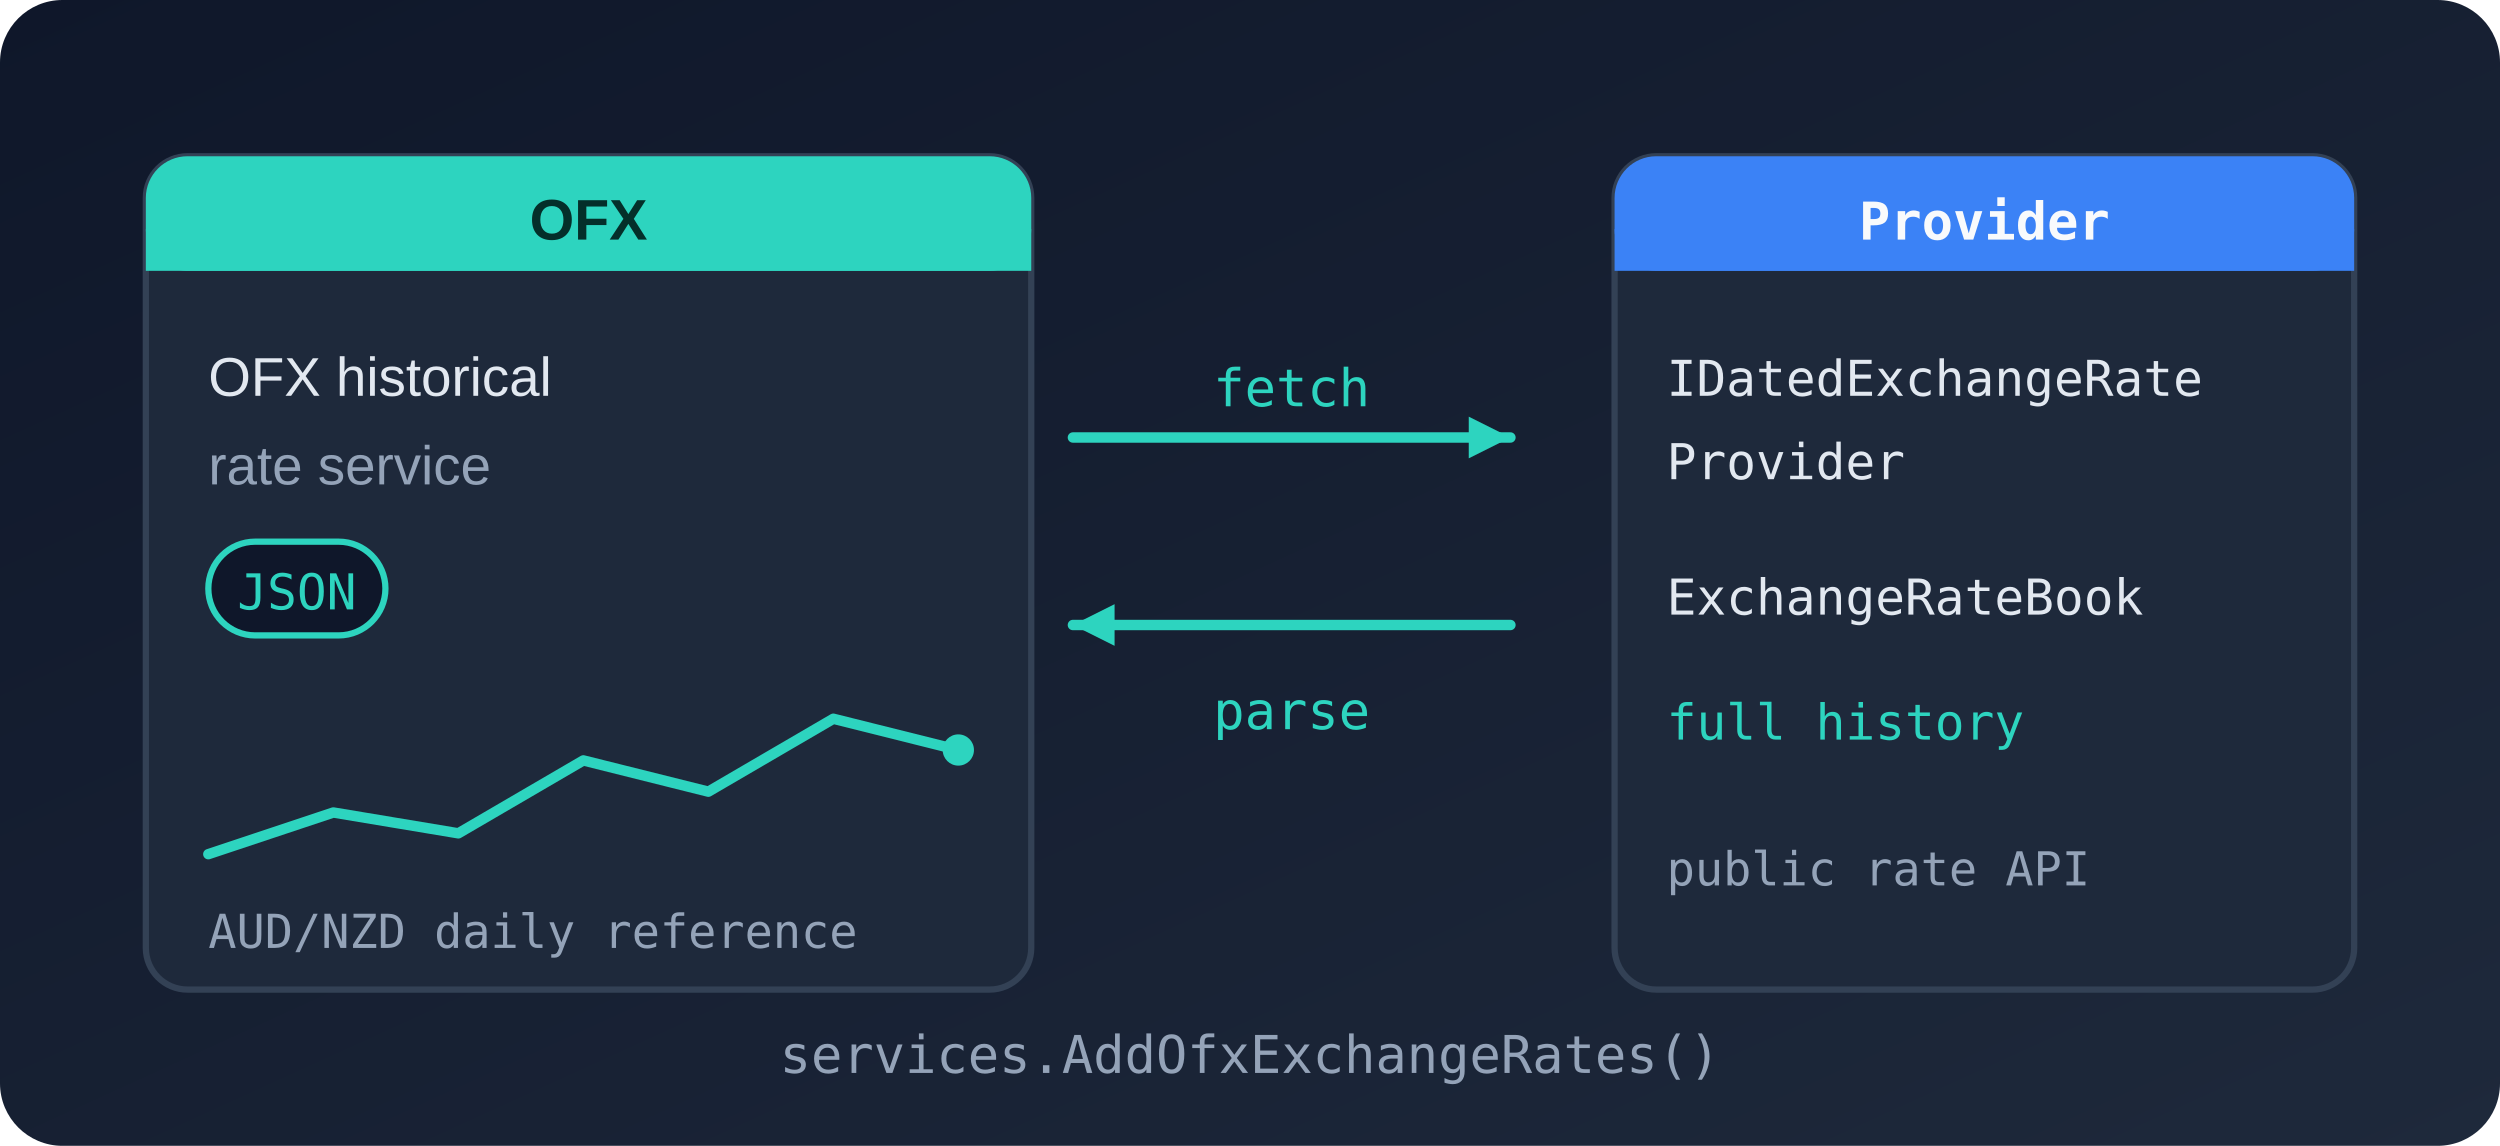
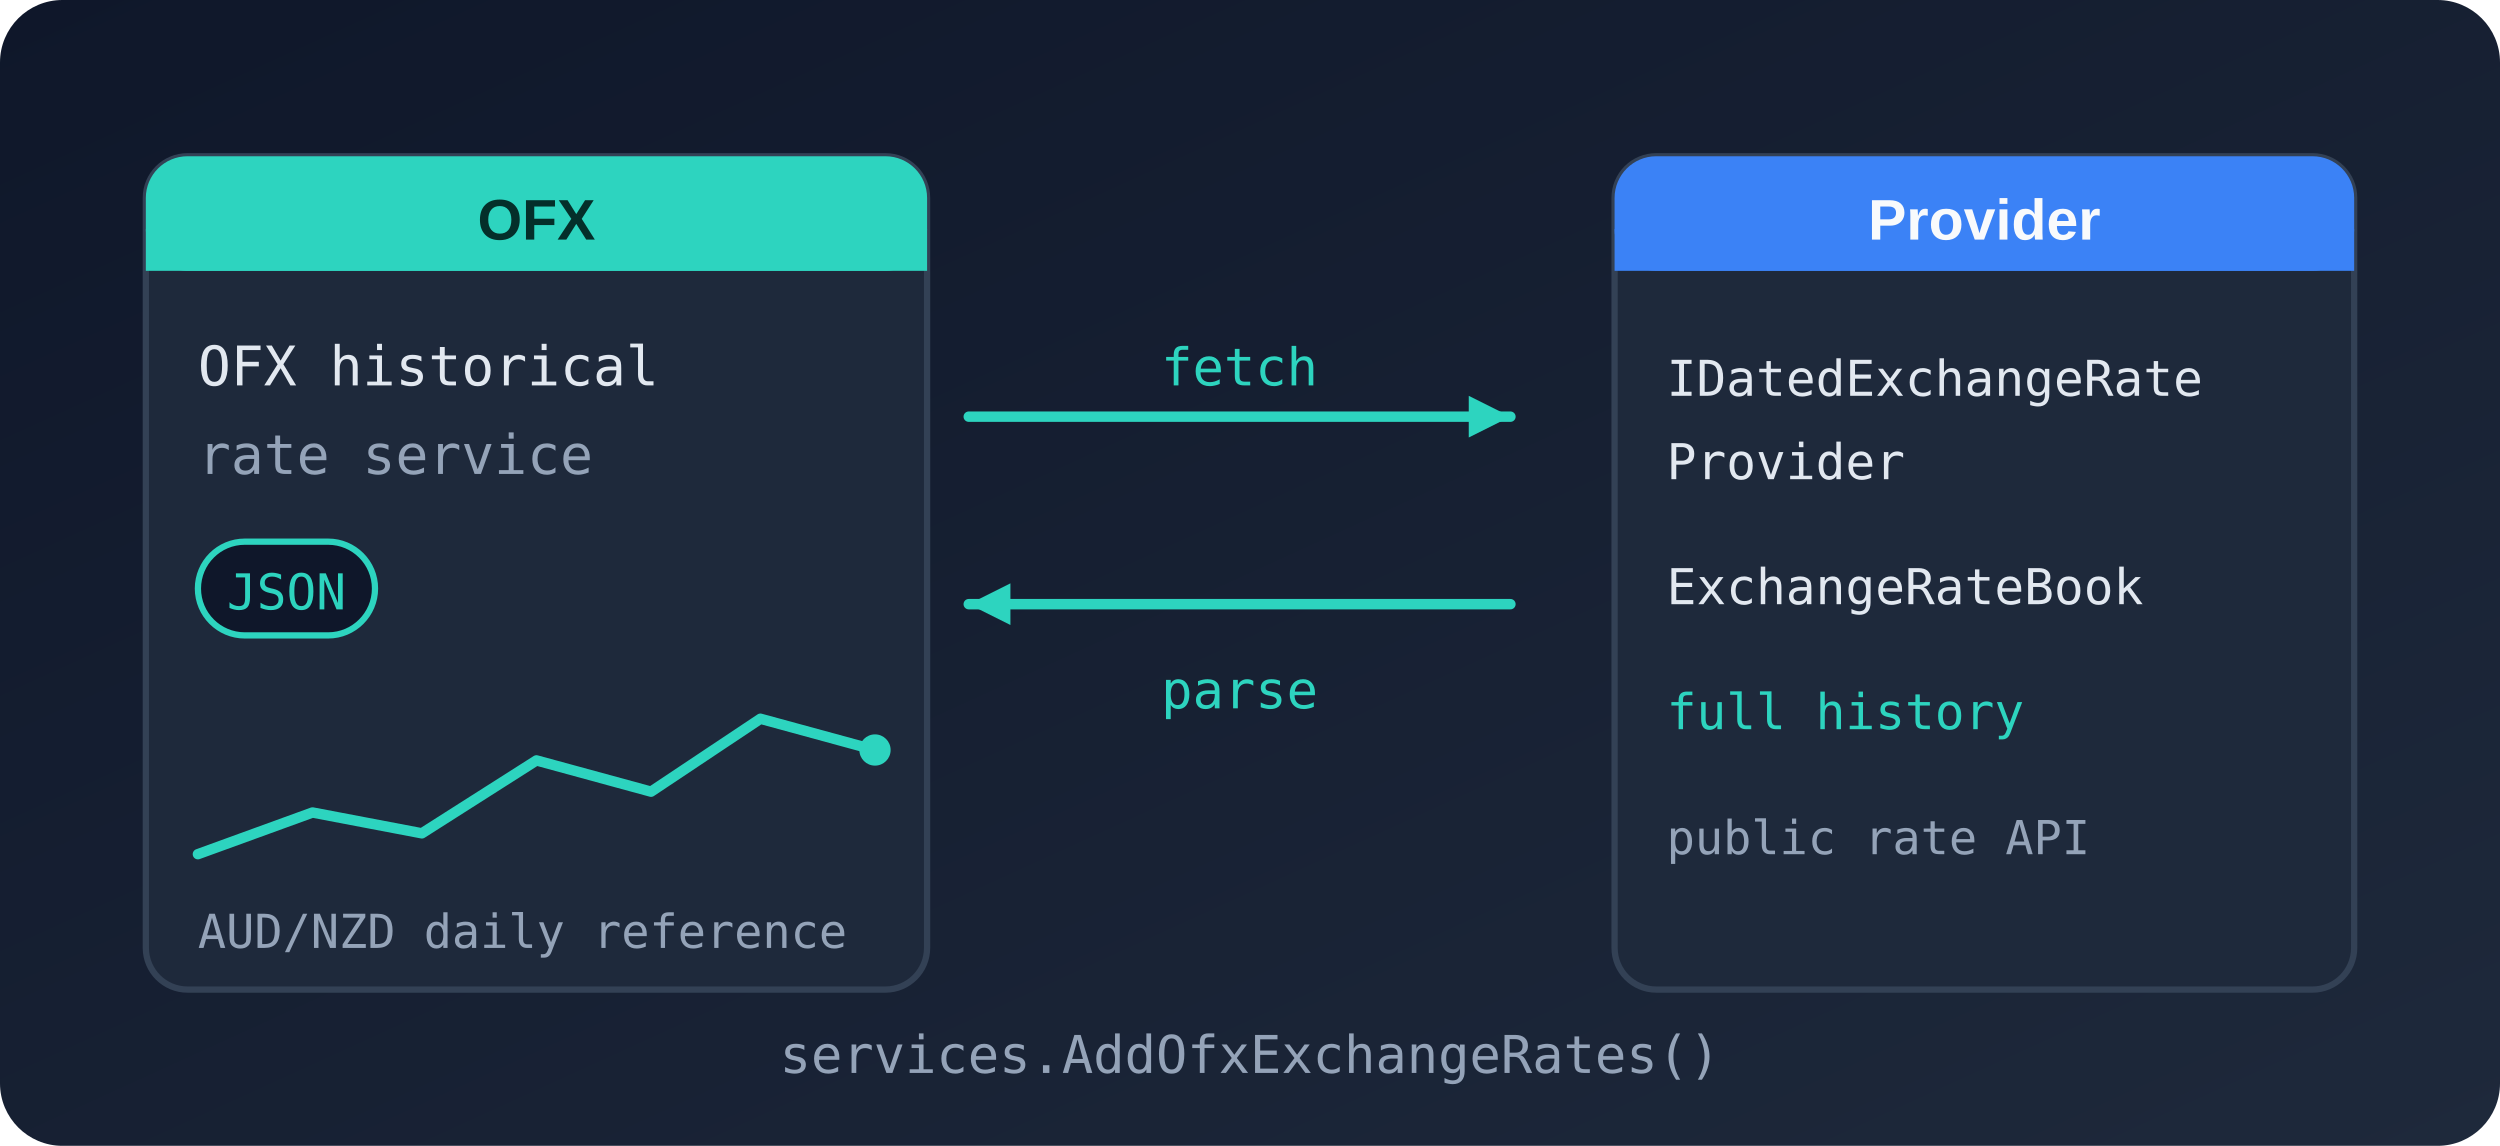
<svg xmlns="http://www.w3.org/2000/svg" viewBox="0 0 480 220" role="img" aria-label="Bodu.Financial.ExchangeRates.Ofx — OFX exchange-rate provider">
  <defs>
    <linearGradient id="fxofx-bg" x1="0" y1="0" x2="1" y2="1">
      <stop offset="0" stop-color="#0F172A" />
      <stop offset="1" stop-color="#1E293B" />
    </linearGradient>
  </defs>
  <rect width="480" height="220" rx="12" fill="url(#fxofx-bg)" />
  <g transform="translate(28 30)" font-family="'Segoe UI','Helvetica Neue',Arial,sans-serif" font-size="11">
-     <rect width="170" height="160" rx="8" fill="#1E293B" stroke="#334155" stroke-width="1.2" />
-     <rect width="170" height="22" rx="8" fill="#2DD4BF" />
-     <rect y="14" width="170" height="8" fill="#2DD4BF" />
-     <text x="85" y="16" fill="#042F2A" text-anchor="middle" font-weight="700" font-size="11">OFX</text>
-     <g fill="#E2E8F0" font-size="10.5">
-       <text x="12" y="46">OFX historical</text>
-       <text x="12" y="63" fill="#94A3B8">rate service</text>
+     <rect width="150" height="160" rx="8" fill="#1E293B" stroke="#334155" stroke-width="1.2" />
+     <rect width="150" height="22" rx="8" fill="#2DD4BF" />
+     <rect y="14" width="150" height="8" fill="#2DD4BF" />
+     <text x="75" y="16" fill="#042F2A" text-anchor="middle" font-weight="700" font-size="11">OFX</text>
+     <g fill="#E2E8F0" font-family="'Consolas','Menlo',monospace" font-size="10.5">
+       <text x="10" y="44">OFX historical</text>
+       <text x="10" y="61">
+         <tspan fill="#94A3B8">rate service</tspan>
+       </text>
    </g>
-     <rect x="12" y="74" width="34" height="18" rx="9" fill="#0F172A" stroke="#2DD4BF" stroke-width="1.2" />
-     <text x="29" y="87" fill="#2DD4BF" text-anchor="middle" font-family="'Consolas','Menlo',monospace" font-size="9.5">JSON</text>
-     <g transform="translate(12 100)">
-       <polyline points="0,34 24,26 48,30 72,16 96,22 120,8 144,14" fill="none" stroke="#2DD4BF" stroke-width="2" stroke-linecap="round" stroke-linejoin="round" />
-       <circle cx="144" cy="14" r="3" fill="#2DD4BF" />
+     <rect x="10" y="74" width="34" height="18" rx="9" fill="#0F172A" stroke="#2DD4BF" stroke-width="1.2" />
+     <text x="27" y="87" fill="#2DD4BF" text-anchor="middle" font-family="'Consolas','Menlo',monospace" font-size="9.5">JSON</text>
+     <g transform="translate(10 100)">
+       <polyline points="0,34 22,26 43,30 65,16 87,22 108,8 130,14" fill="none" stroke="#2DD4BF" stroke-width="2" stroke-linecap="round" stroke-linejoin="round" />
+       <circle cx="130" cy="14" r="3" fill="#2DD4BF" />
      <text x="0" y="52" fill="#94A3B8" font-family="'Consolas','Menlo',monospace" font-size="9">AUD/NZD daily reference</text>
    </g>
  </g>
-   <g transform="translate(206 84)" fill="none" stroke="#2DD4BF" stroke-width="2" stroke-linecap="round">
-     <line x1="0" y1="0" x2="84" y2="0" />
-     <polygon points="84,0 76,-4 76,4" fill="#2DD4BF" stroke="none" />
-     <line x1="84" y1="36" x2="0" y2="36" />
+   <g transform="translate(186 80)" fill="none" stroke="#2DD4BF" stroke-width="2" stroke-linecap="round">
+     <line x1="0" y1="0" x2="104" y2="0" />
+     <polygon points="104,0 96,-4 96,4" fill="#2DD4BF" stroke="none" />
+     <line x1="104" y1="36" x2="0" y2="36" />
    <polygon points="0,36 8,32 8,40" fill="#2DD4BF" stroke="none" />
  </g>
-   <g transform="translate(206 84)" fill="#2DD4BF" font-family="'Consolas','Menlo',monospace" font-size="10" text-anchor="middle">
-     <text x="42" y="-6">fetch</text>
-     <text x="42" y="56">parse</text>
+   <g transform="translate(186 80)" fill="#2DD4BF" font-family="'Consolas','Menlo',monospace" font-size="10" text-anchor="middle">
+     <text x="52" y="-6">fetch</text>
+     <text x="52" y="56">parse</text>
  </g>
  <g transform="translate(310 30)" font-family="'Segoe UI','Helvetica Neue',Arial,sans-serif" font-size="11">
    <rect width="142" height="160" rx="8" fill="#1E293B" stroke="#334155" stroke-width="1.2" />
    <rect width="142" height="22" rx="8" fill="#3B82F6" />
    <rect y="14" width="142" height="8" fill="#3B82F6" />
-     <text x="71" y="16" fill="#F8FAFC" text-anchor="middle" font-weight="700" font-size="10" font-family="'Consolas','Menlo',monospace">Provider</text>
+     <text x="71" y="16" fill="#F8FAFC" text-anchor="middle" font-weight="700" font-size="11">Provider</text>
    <g fill="#E2E8F0" font-family="'Consolas','Menlo',monospace" font-size="9.5">
      <text x="10" y="46">IDatedExchangeRate</text>
      <text x="10" y="62">Provider</text>
-       <text x="10" y="88">ExchangeRateBook</text>
-       <text x="10" y="112" fill="#2DD4BF">full history</text>
-       <text x="10" y="140" fill="#94A3B8" font-size="9">public rate API</text>
+       <text x="10" y="86">ExchangeRateBook</text>
+       <text x="10" y="110">
+         <tspan fill="#2DD4BF">full history</tspan>
+       </text>
+       <text x="10" y="134">
+         <tspan fill="#94A3B8" font-size="9">public rate API</tspan>
+       </text>
    </g>
  </g>
  <g fill="#94A3B8" font-family="'Consolas','Menlo',monospace" font-size="10">
    <text x="240" y="206" text-anchor="middle">services.AddOfxExchangeRates()</text>
  </g>
</svg>
